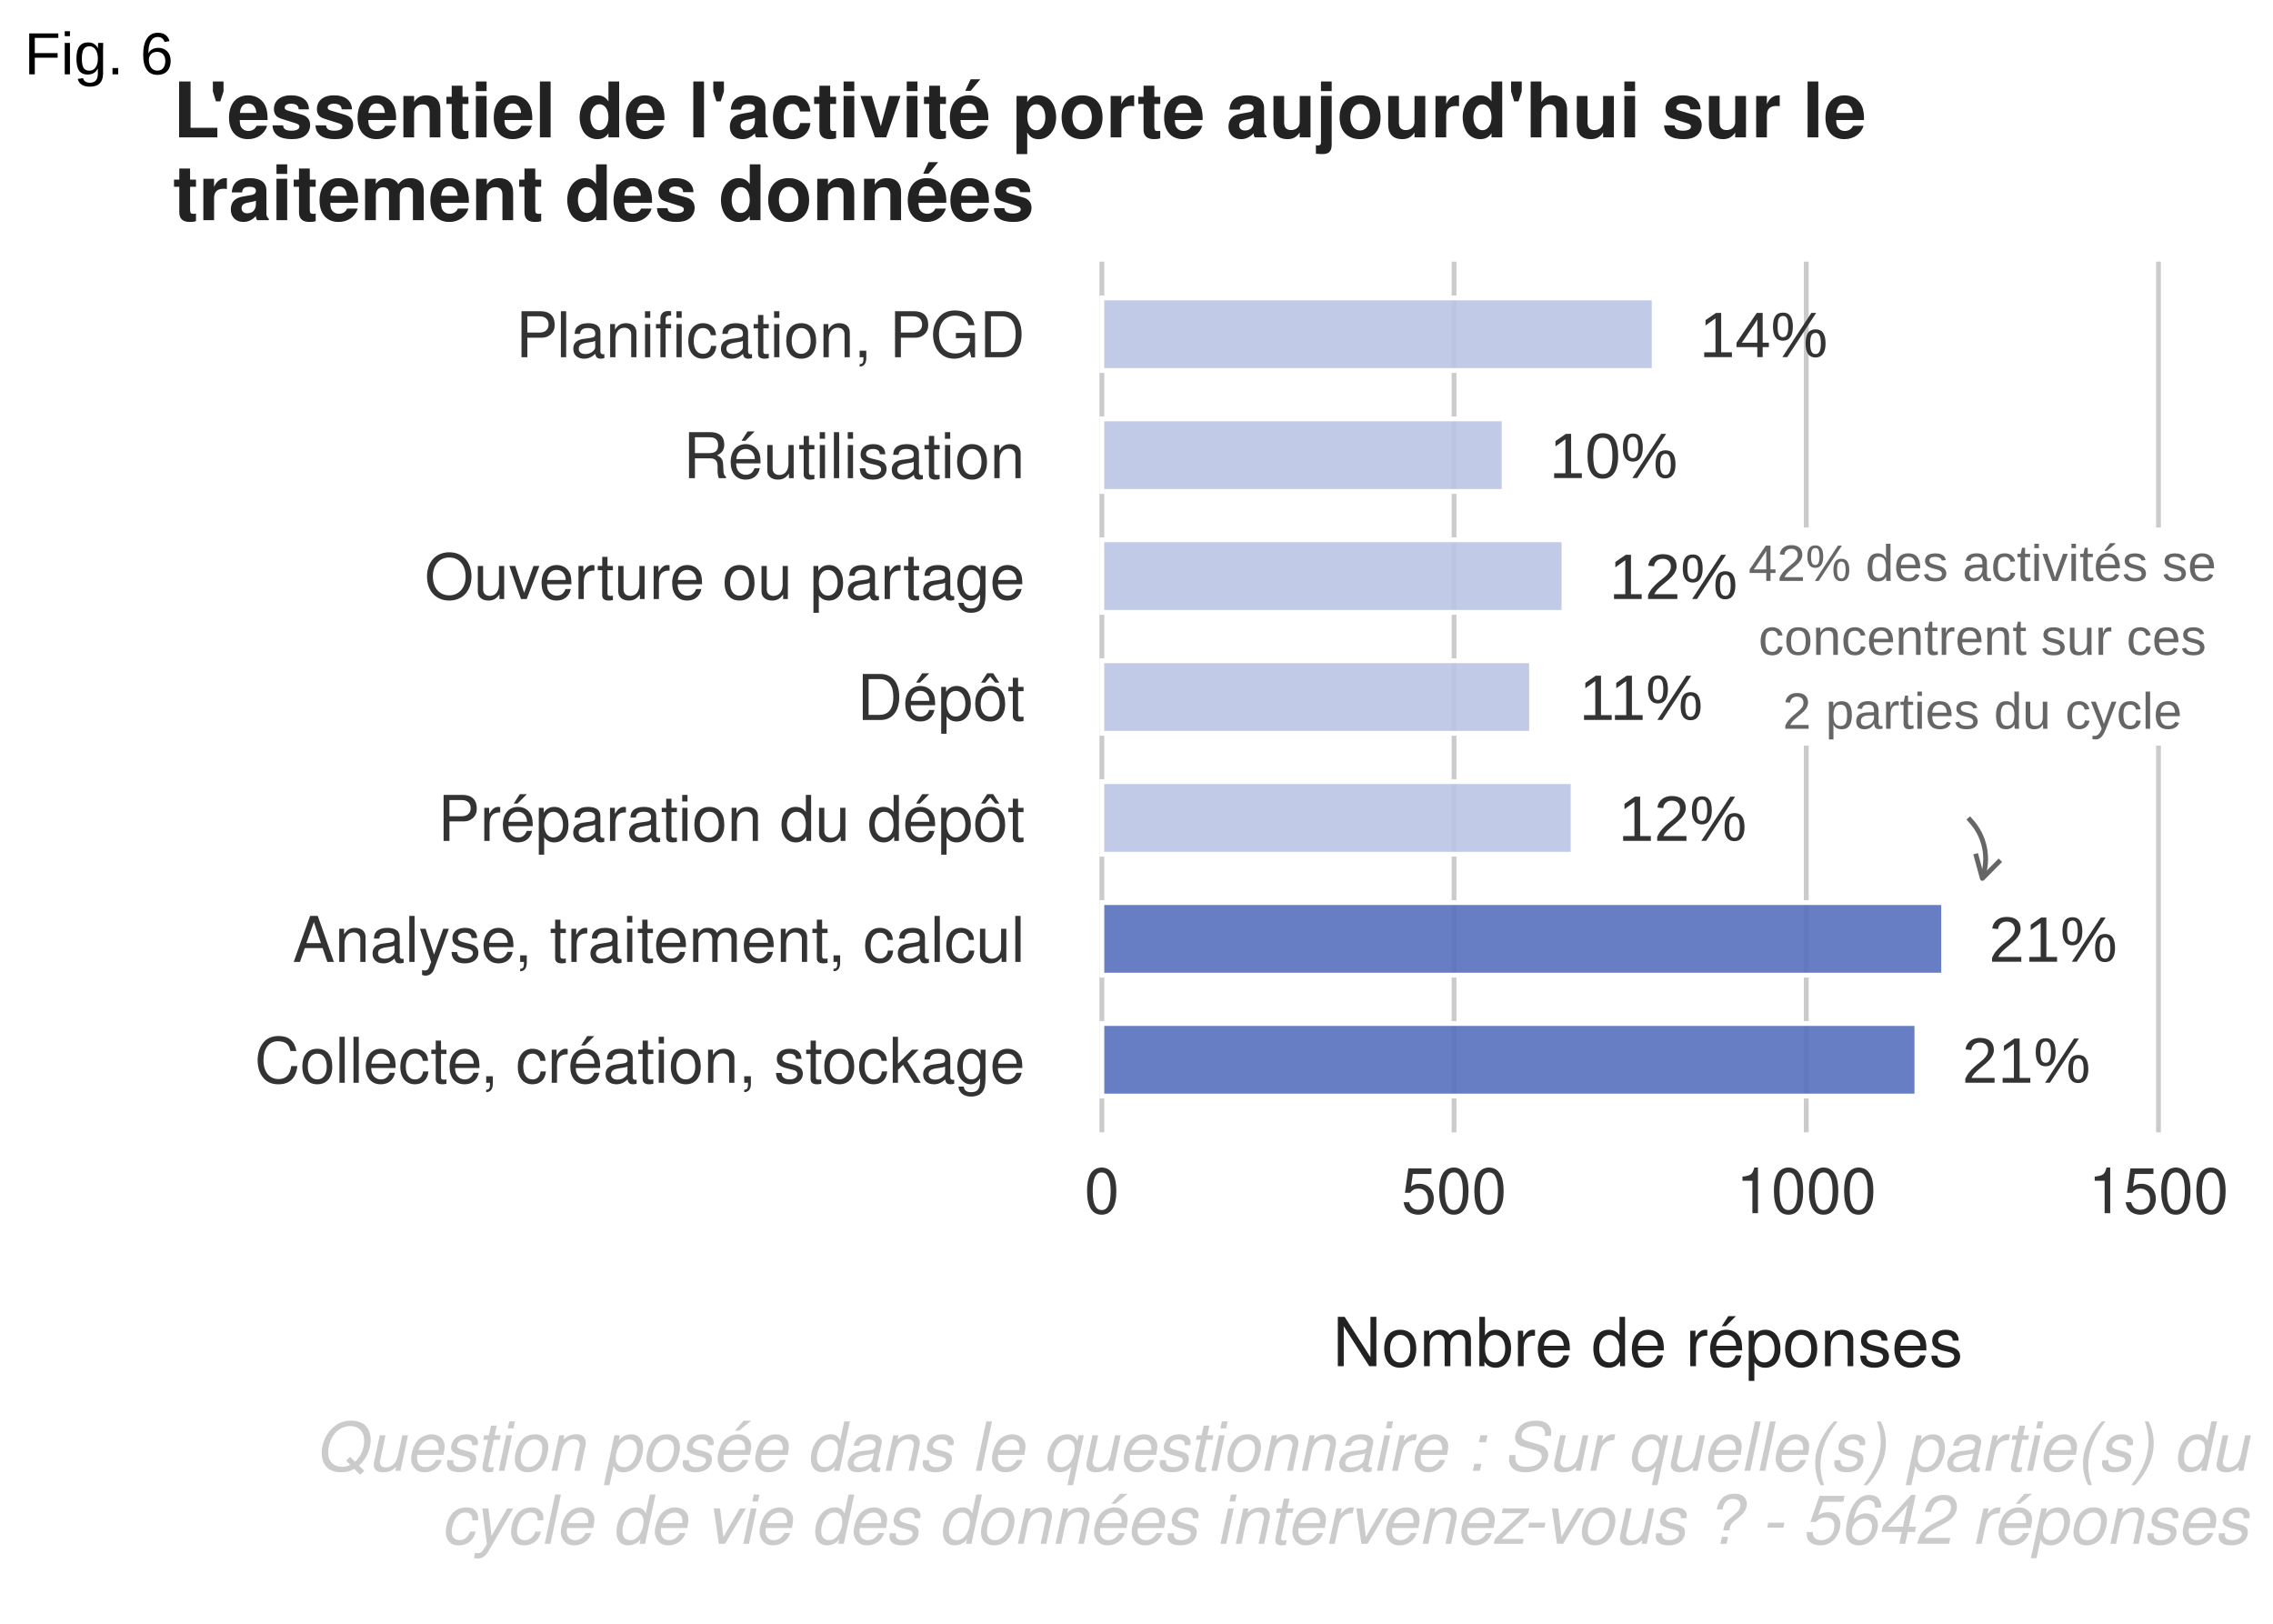
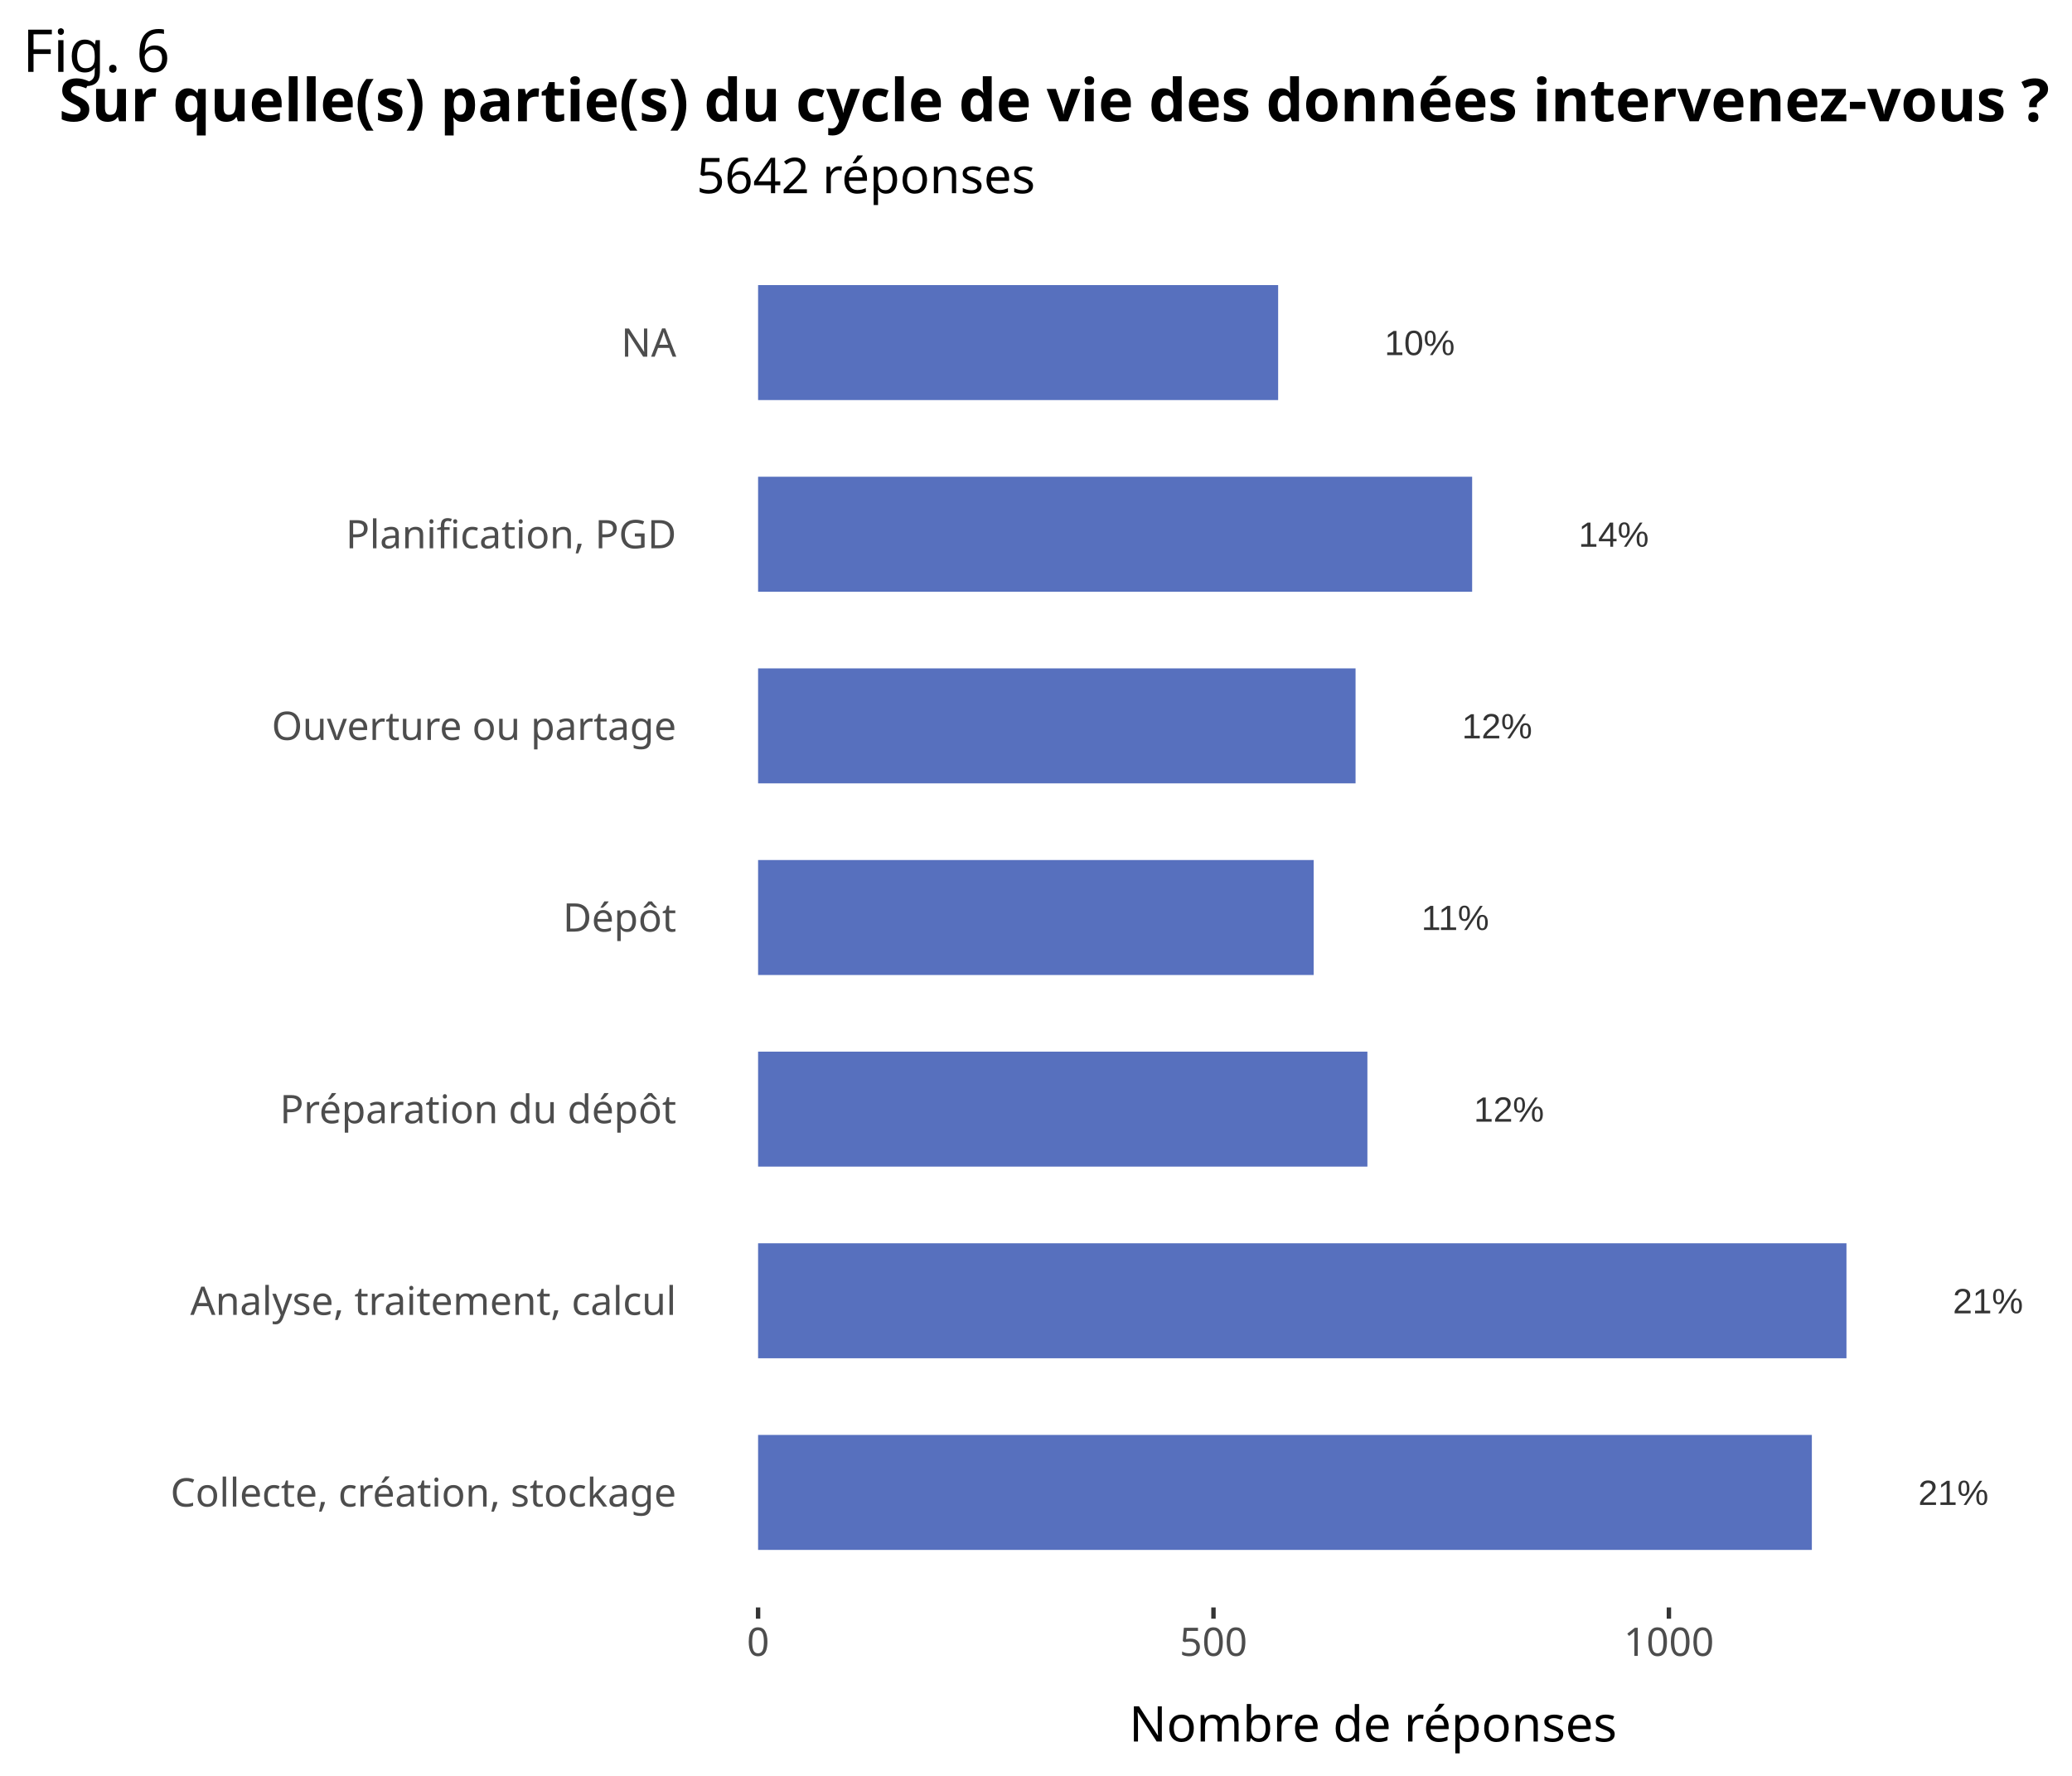
- <svg xmlns="http://www.w3.org/2000/svg" class="svglite" width="504.00pt" height="360.00pt" viewBox="0 0 504.00 360.00">
+ <svg xmlns="http://www.w3.org/2000/svg" class="svglite" width="504.00pt" height="432.00pt" viewBox="0 0 504.00 432.00">
  <defs>
    <style type="text/css">
    .svglite line, .svglite polyline, .svglite polygon, .svglite path, .svglite rect, .svglite circle {
      fill: none;
      stroke: #000000;
      stroke-linecap: round;
      stroke-linejoin: round;
      stroke-miterlimit: 10.00;
    }
    .svglite text {
      white-space: pre;
    }
  </style>
  </defs>
  <rect width="100%" height="100%" style="stroke: none; fill: #FFFFFF;" />
  <defs>
-     <clipPath id="cpMC4wMHw1MDQuMDB8MC4wMHwzNjAuMDA=">
-       <rect x="0.00" y="0.00" width="504.00" height="360.00" />
+     <clipPath id="cpMC4wMHw1MDQuMDB8MC4wMHw0MzIuMDA=">
+       <rect x="0.00" y="0.00" width="504.00" height="432.00" />
    </clipPath>
  </defs>
-   <g clip-path="url(#cpMC4wMHw1MDQuMDB8MC4wMHwzNjAuMDA=)">
-     <rect x="0.00" y="0.00" width="504.00" height="360.00" style="stroke-width: 1.07; stroke: #FFFFFF; fill: #FFFFFF;" />
+   <g clip-path="url(#cpMC4wMHw1MDQuMDB8MC4wMHw0MzIuMDA=)">
+     <rect x="0" y="0" width="504.00" height="432.00" style="stroke-width: 1.07; stroke: #FFFFFF; fill: #FFFFFF;" />
  </g>
  <defs>
-     <clipPath id="cpMjMyLjIxfDQ5OC41Mnw1OC4wMXwyNTEuMDU=">
-       <rect x="232.21" y="58.01" width="266.31" height="193.04" />
+     <clipPath id="cpMTY5LjQ0fDQ5OC41Mnw1NS4zNnwzOTEuMDI=">
+       <rect x="169.44" y="55.36" width="329.08" height="335.66" />
    </clipPath>
  </defs>
-   <g clip-path="url(#cpMjMyLjIxfDQ5OC41Mnw1OC4wMXwyNTEuMDU=)">
-     <polyline points="244.32,251.05 244.32,58.01 " style="stroke-width: 1.07; stroke: #CBCBCB; stroke-linecap: butt;" />
-     <polyline points="322.41,251.05 322.41,58.01 " style="stroke-width: 1.07; stroke: #CBCBCB; stroke-linecap: butt;" />
-     <polyline points="400.51,251.05 400.51,58.01 " style="stroke-width: 1.07; stroke: #CBCBCB; stroke-linecap: butt;" />
-     <polyline points="478.61,251.05 478.61,58.01 " style="stroke-width: 1.07; stroke: #CBCBCB; stroke-linecap: butt;" />
-     <rect x="244.32" y="226.92" width="180.72" height="16.09" style="stroke-width: 1.07; stroke: #FFFFFF; stroke-linecap: butt; stroke-linejoin: miter; fill: #5770BE; fill-opacity: 0.90;" />
-     <rect x="244.32" y="200.11" width="186.65" height="16.09" style="stroke-width: 1.07; stroke: #FFFFFF; stroke-linecap: butt; stroke-linejoin: miter; fill: #5770BE; fill-opacity: 0.90;" />
-     <rect x="244.32" y="66.05" width="122.46" height="16.09" style="stroke-width: 1.07; stroke: #FFFFFF; stroke-linecap: butt; stroke-linejoin: miter; fill: #BBC5E5; fill-opacity: 0.90;" />
-     <rect x="244.32" y="173.30" width="104.49" height="16.09" style="stroke-width: 1.07; stroke: #FFFFFF; stroke-linecap: butt; stroke-linejoin: miter; fill: #BBC5E5; fill-opacity: 0.90;" />
-     <rect x="244.32" y="119.68" width="102.46" height="16.09" style="stroke-width: 1.07; stroke: #FFFFFF; stroke-linecap: butt; stroke-linejoin: miter; fill: #BBC5E5; fill-opacity: 0.90;" />
-     <rect x="244.32" y="146.49" width="95.28" height="16.09" style="stroke-width: 1.07; stroke: #FFFFFF; stroke-linecap: butt; stroke-linejoin: miter; fill: #BBC5E5; fill-opacity: 0.90;" />
-     <rect x="244.32" y="92.87" width="89.19" height="16.09" style="stroke-width: 1.07; stroke: #FFFFFF; stroke-linecap: butt; stroke-linejoin: miter; fill: #BBC5E5; fill-opacity: 0.90;" />
-     <polygon points="385.29,165.18 493.82,165.18 493.73,165.18 494.08,165.16 494.42,165.09 494.75,164.97 495.05,164.80 495.32,164.58 495.55,164.32 495.73,164.02 495.87,163.70 495.95,163.37 495.98,163.02 495.98,163.02 495.98,119.23 495.98,119.23 495.95,118.89 495.87,118.55 495.73,118.23 495.55,117.94 495.32,117.68 495.05,117.46 494.75,117.28 494.42,117.16 494.08,117.09 493.82,117.07 385.29,117.07 385.56,117.09 385.21,117.08 384.86,117.12 384.53,117.21 384.21,117.36 383.93,117.56 383.68,117.80 383.47,118.08 383.31,118.39 383.20,118.72 383.14,119.06 383.13,119.23 383.13,163.02 383.14,162.85 383.14,163.19 383.20,163.54 383.31,163.87 383.47,164.17 383.68,164.45 383.93,164.69 384.21,164.89 384.53,165.04 384.86,165.14 385.21,165.18 " style="stroke-width: nan; stroke: none; fill: #FFFFFF;" />
-     <text x="439.56" y="128.80" text-anchor="middle" style="font-size: 11.38px;fill: #666666; font-family: &quot;Arial&quot;;" textLength="105.65px" lengthAdjust="spacingAndGlyphs">42% des activités se</text>
-     <text x="439.56" y="145.19" text-anchor="middle" style="font-size: 11.38px;fill: #666666; font-family: &quot;Arial&quot;;" textLength="105.03px" lengthAdjust="spacingAndGlyphs">concentrent sur ces</text>
-     <text x="439.56" y="161.58" text-anchor="middle" style="font-size: 11.38px;fill: #666666; font-family: &quot;Arial&quot;;" textLength="92.46px" lengthAdjust="spacingAndGlyphs">2 parties du cycle</text>
-     <polygon points="385.29,165.18 493.82,165.18 493.73,165.18 494.08,165.16 494.42,165.09 494.75,164.97 495.05,164.80 495.32,164.58 495.55,164.32 495.73,164.02 495.87,163.70 495.95,163.37 495.98,163.02 495.98,163.02 495.98,119.23 495.98,119.23 495.95,118.89 495.87,118.55 495.73,118.23 495.55,117.94 495.32,117.68 495.05,117.46 494.75,117.28 494.42,117.16 494.08,117.09 493.82,117.07 385.29,117.07 385.56,117.09 385.21,117.08 384.86,117.12 384.53,117.21 384.21,117.36 383.93,117.56 383.68,117.80 383.47,118.08 383.31,118.39 383.20,118.72 383.14,119.06 383.13,119.23 383.13,163.02 383.14,162.85 383.14,163.19 383.20,163.54 383.31,163.87 383.47,164.17 383.68,164.45 383.93,164.69 384.21,164.89 384.53,165.04 384.86,165.14 385.21,165.18 " style="stroke-width: nan; stroke: none; fill: #FFFFFF;" />
-     <text x="439.56" y="128.80" text-anchor="middle" style="font-size: 11.38px;fill: #666666; font-family: &quot;Arial&quot;;" textLength="105.65px" lengthAdjust="spacingAndGlyphs">42% des activités se</text>
-     <text x="439.56" y="145.19" text-anchor="middle" style="font-size: 11.38px;fill: #666666; font-family: &quot;Arial&quot;;" textLength="105.03px" lengthAdjust="spacingAndGlyphs">concentrent sur ces</text>
-     <text x="439.56" y="161.58" text-anchor="middle" style="font-size: 11.38px;fill: #666666; font-family: &quot;Arial&quot;;" textLength="92.46px" lengthAdjust="spacingAndGlyphs">2 parties du cycle</text>
-     <polygon points="385.29,165.18 493.82,165.18 493.73,165.18 494.08,165.16 494.42,165.09 494.75,164.97 495.05,164.80 495.32,164.58 495.55,164.32 495.73,164.02 495.87,163.70 495.95,163.37 495.98,163.02 495.98,163.02 495.98,119.23 495.98,119.23 495.95,118.89 495.87,118.55 495.73,118.23 495.55,117.94 495.32,117.68 495.05,117.46 494.75,117.28 494.42,117.16 494.08,117.09 493.82,117.07 385.29,117.07 385.56,117.09 385.21,117.08 384.86,117.12 384.53,117.21 384.21,117.36 383.93,117.56 383.68,117.80 383.47,118.08 383.31,118.39 383.20,118.72 383.14,119.06 383.13,119.23 383.13,163.02 383.14,162.85 383.14,163.19 383.20,163.54 383.31,163.87 383.47,164.17 383.68,164.45 383.93,164.69 384.21,164.89 384.53,165.04 384.86,165.14 385.21,165.18 " style="stroke-width: nan; stroke: none; fill: #FFFFFF;" />
-     <text x="439.56" y="128.80" text-anchor="middle" style="font-size: 11.38px;fill: #666666; font-family: &quot;Arial&quot;;" textLength="105.65px" lengthAdjust="spacingAndGlyphs">42% des activités se</text>
-     <text x="439.56" y="145.19" text-anchor="middle" style="font-size: 11.38px;fill: #666666; font-family: &quot;Arial&quot;;" textLength="105.03px" lengthAdjust="spacingAndGlyphs">concentrent sur ces</text>
-     <text x="439.56" y="161.58" text-anchor="middle" style="font-size: 11.38px;fill: #666666; font-family: &quot;Arial&quot;;" textLength="92.46px" lengthAdjust="spacingAndGlyphs">2 parties du cycle</text>
-     <polygon points="385.29,165.18 493.82,165.18 493.73,165.18 494.08,165.16 494.42,165.09 494.75,164.97 495.05,164.80 495.32,164.58 495.55,164.32 495.73,164.02 495.87,163.70 495.95,163.37 495.98,163.02 495.98,163.02 495.98,119.23 495.98,119.23 495.95,118.89 495.87,118.55 495.73,118.23 495.55,117.94 495.32,117.68 495.05,117.46 494.75,117.28 494.42,117.16 494.08,117.09 493.82,117.07 385.29,117.07 385.56,117.09 385.21,117.08 384.86,117.12 384.53,117.21 384.21,117.36 383.93,117.56 383.68,117.80 383.47,118.08 383.31,118.39 383.20,118.72 383.14,119.06 383.13,119.23 383.13,163.02 383.14,162.85 383.14,163.19 383.20,163.54 383.31,163.87 383.47,164.17 383.68,164.45 383.93,164.69 384.21,164.89 384.53,165.04 384.86,165.14 385.21,165.18 " style="stroke-width: nan; stroke: none; fill: #FFFFFF;" />
-     <text x="439.56" y="128.80" text-anchor="middle" style="font-size: 11.38px;fill: #666666; font-family: &quot;Arial&quot;;" textLength="105.65px" lengthAdjust="spacingAndGlyphs">42% des activités se</text>
-     <text x="439.56" y="145.19" text-anchor="middle" style="font-size: 11.38px;fill: #666666; font-family: &quot;Arial&quot;;" textLength="105.03px" lengthAdjust="spacingAndGlyphs">concentrent sur ces</text>
-     <text x="439.56" y="161.58" text-anchor="middle" style="font-size: 11.38px;fill: #666666; font-family: &quot;Arial&quot;;" textLength="92.46px" lengthAdjust="spacingAndGlyphs">2 parties du cycle</text>
-     <polygon points="385.29,165.18 493.82,165.18 493.73,165.18 494.08,165.16 494.42,165.09 494.75,164.97 495.05,164.80 495.32,164.58 495.55,164.32 495.73,164.02 495.87,163.70 495.95,163.37 495.98,163.02 495.98,163.02 495.98,119.23 495.98,119.23 495.95,118.89 495.87,118.55 495.73,118.23 495.55,117.94 495.32,117.68 495.05,117.46 494.75,117.28 494.42,117.16 494.08,117.09 493.82,117.07 385.29,117.07 385.56,117.09 385.21,117.08 384.86,117.12 384.53,117.21 384.21,117.36 383.93,117.56 383.68,117.80 383.47,118.08 383.31,118.39 383.20,118.72 383.14,119.06 383.13,119.23 383.13,163.02 383.14,162.85 383.14,163.19 383.20,163.54 383.31,163.87 383.47,164.17 383.68,164.45 383.93,164.69 384.21,164.89 384.53,165.04 384.86,165.14 385.21,165.18 " style="stroke-width: nan; stroke: none; fill: #FFFFFF;" />
-     <text x="439.56" y="128.80" text-anchor="middle" style="font-size: 11.38px;fill: #666666; font-family: &quot;Arial&quot;;" textLength="105.65px" lengthAdjust="spacingAndGlyphs">42% des activités se</text>
-     <text x="439.56" y="145.19" text-anchor="middle" style="font-size: 11.38px;fill: #666666; font-family: &quot;Arial&quot;;" textLength="105.03px" lengthAdjust="spacingAndGlyphs">concentrent sur ces</text>
-     <text x="439.56" y="161.58" text-anchor="middle" style="font-size: 11.38px;fill: #666666; font-family: &quot;Arial&quot;;" textLength="92.46px" lengthAdjust="spacingAndGlyphs">2 parties du cycle</text>
-     <polygon points="385.29,165.18 493.82,165.18 493.73,165.18 494.08,165.16 494.42,165.09 494.75,164.97 495.05,164.80 495.32,164.58 495.55,164.32 495.73,164.02 495.87,163.70 495.95,163.37 495.98,163.02 495.98,163.02 495.98,119.23 495.98,119.23 495.95,118.89 495.87,118.55 495.73,118.23 495.55,117.94 495.32,117.68 495.05,117.46 494.75,117.28 494.42,117.16 494.08,117.09 493.82,117.07 385.29,117.07 385.56,117.09 385.21,117.08 384.86,117.12 384.53,117.21 384.21,117.36 383.93,117.56 383.68,117.80 383.47,118.08 383.31,118.39 383.20,118.72 383.14,119.06 383.13,119.23 383.13,163.02 383.14,162.85 383.14,163.19 383.20,163.54 383.31,163.87 383.47,164.17 383.68,164.45 383.93,164.69 384.21,164.89 384.53,165.04 384.86,165.14 385.21,165.18 " style="stroke-width: nan; stroke: none; fill: #FFFFFF;" />
-     <text x="439.56" y="128.80" text-anchor="middle" style="font-size: 11.38px;fill: #666666; font-family: &quot;Arial&quot;;" textLength="105.65px" lengthAdjust="spacingAndGlyphs">42% des activités se</text>
-     <text x="439.56" y="145.19" text-anchor="middle" style="font-size: 11.38px;fill: #666666; font-family: &quot;Arial&quot;;" textLength="105.03px" lengthAdjust="spacingAndGlyphs">concentrent sur ces</text>
-     <text x="439.56" y="161.58" text-anchor="middle" style="font-size: 11.38px;fill: #666666; font-family: &quot;Arial&quot;;" textLength="92.46px" lengthAdjust="spacingAndGlyphs">2 parties du cycle</text>
-     <polygon points="385.29,165.18 493.82,165.18 493.73,165.18 494.08,165.16 494.42,165.09 494.75,164.97 495.05,164.80 495.32,164.58 495.55,164.32 495.73,164.02 495.87,163.70 495.95,163.37 495.98,163.02 495.98,163.02 495.98,119.23 495.98,119.23 495.95,118.89 495.87,118.55 495.73,118.23 495.55,117.94 495.32,117.68 495.05,117.46 494.75,117.28 494.42,117.16 494.08,117.09 493.82,117.07 385.29,117.07 385.56,117.09 385.21,117.08 384.86,117.12 384.53,117.21 384.21,117.36 383.93,117.56 383.68,117.80 383.47,118.08 383.31,118.39 383.20,118.72 383.14,119.06 383.13,119.23 383.13,163.02 383.14,162.85 383.14,163.19 383.20,163.54 383.31,163.87 383.47,164.17 383.68,164.45 383.93,164.69 384.21,164.89 384.53,165.04 384.86,165.14 385.21,165.18 " style="stroke-width: nan; stroke: none; fill: #FFFFFF;" />
-     <text x="439.56" y="128.80" text-anchor="middle" style="font-size: 11.38px;fill: #666666; font-family: &quot;Arial&quot;;" textLength="105.65px" lengthAdjust="spacingAndGlyphs">42% des activités se</text>
-     <text x="439.56" y="145.19" text-anchor="middle" style="font-size: 11.38px;fill: #666666; font-family: &quot;Arial&quot;;" textLength="105.03px" lengthAdjust="spacingAndGlyphs">concentrent sur ces</text>
-     <text x="439.56" y="161.58" text-anchor="middle" style="font-size: 11.38px;fill: #666666; font-family: &quot;Arial&quot;;" textLength="92.46px" lengthAdjust="spacingAndGlyphs">2 parties du cycle</text>
-     <polyline points="436.43,181.34 436.51,181.43 436.86,181.83 437.29,182.33 437.66,182.78 437.98,183.20 438.27,183.63 438.52,184.04 438.73,184.42 438.96,184.83 439.18,185.30 439.38,185.78 439.55,186.22 439.69,186.64 439.83,187.09 439.96,187.59 440.06,188.10 440.14,188.56 440.19,189.00 440.24,189.47 440.27,189.98 440.28,190.50 440.26,190.98 440.24,191.41 440.19,191.88 440.12,192.40 440.03,192.92 439.89,193.48 439.72,194.13 439.59,194.63 439.56,194.75 " style="stroke-width: 1.07; stroke: #666666; stroke-linecap: butt;" />
-     <polyline points="438.06,189.28 439.56,194.75 443.55,190.72 " style="stroke-width: 1.07; stroke: #666666; stroke-linecap: butt;" />
-     <text x="449.30" y="240.05" text-anchor="middle" style="font-size: 14.23px;fill: #333333; font-family: &quot;Arial&quot;;" textLength="28.09px" lengthAdjust="spacingAndGlyphs">21%</text>
-     <text x="455.23" y="213.23" text-anchor="middle" style="font-size: 14.23px;fill: #333333; font-family: &quot;Arial&quot;;" textLength="28.09px" lengthAdjust="spacingAndGlyphs">21%</text>
-     <text x="391.04" y="79.18" text-anchor="middle" style="font-size: 14.23px;fill: #333333; font-family: &quot;Arial&quot;;" textLength="28.09px" lengthAdjust="spacingAndGlyphs">14%</text>
-     <text x="373.07" y="186.42" text-anchor="middle" style="font-size: 14.23px;fill: #333333; font-family: &quot;Arial&quot;;" textLength="28.09px" lengthAdjust="spacingAndGlyphs">12%</text>
-     <text x="371.04" y="132.80" text-anchor="middle" style="font-size: 14.23px;fill: #333333; font-family: &quot;Arial&quot;;" textLength="28.09px" lengthAdjust="spacingAndGlyphs">12%</text>
-     <text x="363.86" y="159.61" text-anchor="middle" style="font-size: 14.23px;fill: #333333; font-family: &quot;Arial&quot;;" textLength="28.09px" lengthAdjust="spacingAndGlyphs">11%</text>
-     <text x="357.77" y="105.99" text-anchor="middle" style="font-size: 14.23px;fill: #333333; font-family: &quot;Arial&quot;;" textLength="28.09px" lengthAdjust="spacingAndGlyphs">10%</text>
+   <g clip-path="url(#cpMTY5LjQ0fDQ5OC41Mnw1NS4zNnwzOTEuMDI=)">
+     <rect x="169.44" y="55.36" width="329.08" height="335.66" style="stroke-width: 1.07; stroke: none; fill: #FFFFFF;" />
+     <rect x="184.40" y="349.06" width="256.32" height="27.97" style="stroke-width: 1.07; stroke: none; stroke-linecap: butt; stroke-linejoin: miter; fill: #5770BE;" />
+     <rect x="184.40" y="302.44" width="264.74" height="27.97" style="stroke-width: 1.07; stroke: none; stroke-linecap: butt; stroke-linejoin: miter; fill: #5770BE;" />
+     <rect x="184.40" y="115.97" width="173.69" height="27.97" style="stroke-width: 1.07; stroke: none; stroke-linecap: butt; stroke-linejoin: miter; fill: #5770BE;" />
+     <rect x="184.40" y="255.82" width="148.21" height="27.97" style="stroke-width: 1.07; stroke: none; stroke-linecap: butt; stroke-linejoin: miter; fill: #5770BE;" />
+     <rect x="184.40" y="162.59" width="145.33" height="27.97" style="stroke-width: 1.07; stroke: none; stroke-linecap: butt; stroke-linejoin: miter; fill: #5770BE;" />
+     <rect x="184.40" y="209.21" width="135.14" height="27.97" style="stroke-width: 1.07; stroke: none; stroke-linecap: butt; stroke-linejoin: miter; fill: #5770BE;" />
+     <rect x="184.40" y="69.35" width="126.50" height="27.97" style="stroke-width: 1.07; stroke: none; stroke-linecap: butt; stroke-linejoin: miter; fill: #5770BE;" />
+     <text x="475.14" y="366.10" text-anchor="middle" style="font-size: 8.54px;fill: #333333; font-family: &quot;Arial&quot;;" textLength="16.86px" lengthAdjust="spacingAndGlyphs">21%</text>
+     <text x="483.56" y="319.48" text-anchor="middle" style="font-size: 8.54px;fill: #333333; font-family: &quot;Arial&quot;;" textLength="16.86px" lengthAdjust="spacingAndGlyphs">21%</text>
+     <text x="392.51" y="133.00" text-anchor="middle" style="font-size: 8.54px;fill: #333333; font-family: &quot;Arial&quot;;" textLength="16.86px" lengthAdjust="spacingAndGlyphs">14%</text>
+     <text x="367.03" y="272.86" text-anchor="middle" style="font-size: 8.54px;fill: #333333; font-family: &quot;Arial&quot;;" textLength="16.86px" lengthAdjust="spacingAndGlyphs">12%</text>
+     <text x="364.15" y="179.62" text-anchor="middle" style="font-size: 8.54px;fill: #333333; font-family: &quot;Arial&quot;;" textLength="16.86px" lengthAdjust="spacingAndGlyphs">12%</text>
+     <text x="353.96" y="226.24" text-anchor="middle" style="font-size: 8.54px;fill: #333333; font-family: &quot;Arial&quot;;" textLength="16.86px" lengthAdjust="spacingAndGlyphs">11%</text>
+     <text x="345.32" y="86.38" text-anchor="middle" style="font-size: 8.54px;fill: #333333; font-family: &quot;Arial&quot;;" textLength="16.86px" lengthAdjust="spacingAndGlyphs">10%</text>
  </g>
-   <g clip-path="url(#cpMC4wMHw1MDQuMDB8MC4wMHwzNjAuMDA=)">
-     <text x="227.28" y="240.07" text-anchor="end" style="font-size: 14.00px;fill: #333333; font-family: &quot;Nimbus Sans&quot;;" textLength="171.98px" lengthAdjust="spacingAndGlyphs">Collecte, création, stockage</text>
-     <text x="227.28" y="213.26" text-anchor="end" style="font-size: 14.00px;fill: #333333; font-family: &quot;Nimbus Sans&quot;;" textLength="163.42px" lengthAdjust="spacingAndGlyphs">Analyse, traitement, calcul</text>
-     <text x="227.28" y="186.44" text-anchor="end" style="font-size: 14.00px;fill: #333333; font-family: &quot;Nimbus Sans&quot;;" textLength="130.76px" lengthAdjust="spacingAndGlyphs">Préparation du dépôt</text>
-     <text x="227.28" y="159.63" text-anchor="end" style="font-size: 14.00px;fill: #333333; font-family: &quot;Nimbus Sans&quot;;" textLength="37.35px" lengthAdjust="spacingAndGlyphs">Dépôt</text>
-     <text x="227.28" y="132.82" text-anchor="end" style="font-size: 14.00px;fill: #333333; font-family: &quot;Nimbus Sans&quot;;" textLength="133.08px" lengthAdjust="spacingAndGlyphs">Ouverture ou partage</text>
-     <text x="227.28" y="106.01" text-anchor="end" style="font-size: 14.00px;fill: #333333; font-family: &quot;Nimbus Sans&quot;;" textLength="76.26px" lengthAdjust="spacingAndGlyphs">Réutilisation</text>
-     <text x="227.28" y="79.20" text-anchor="end" style="font-size: 14.00px;fill: #333333; font-family: &quot;Nimbus Sans&quot;;" textLength="113.62px" lengthAdjust="spacingAndGlyphs">Planification, PGD</text>
-     <text x="244.32" y="268.98" text-anchor="middle" style="font-size: 14.00px;fill: #333333; font-family: &quot;Nimbus Sans&quot;;" textLength="7.78px" lengthAdjust="spacingAndGlyphs">0</text>
-     <text x="322.41" y="268.98" text-anchor="middle" style="font-size: 14.00px;fill: #333333; font-family: &quot;Nimbus Sans&quot;;" textLength="23.35px" lengthAdjust="spacingAndGlyphs">500</text>
-     <text x="400.51" y="268.98" text-anchor="middle" style="font-size: 14.00px;fill: #333333; font-family: &quot;Nimbus Sans&quot;;" textLength="31.13px" lengthAdjust="spacingAndGlyphs">1000</text>
-     <text x="478.61" y="268.98" text-anchor="middle" style="font-size: 14.00px;fill: #333333; font-family: &quot;Nimbus Sans&quot;;" textLength="31.13px" lengthAdjust="spacingAndGlyphs">1500</text>
-     <text x="365.37" y="302.90" text-anchor="middle" style="font-size: 15.00px;fill: #222222; font-family: &quot;Nimbus Sans&quot;;" textLength="140.03px" lengthAdjust="spacingAndGlyphs">Nombre de réponses</text>
-     <text x="38.35" y="30.46" style="font-size: 17.00px; font-weight: bold;fill: #222222; font-family: &quot;Nimbus Sans&quot;;" textLength="377.76px" lengthAdjust="spacingAndGlyphs">L'essentiel de l'activité porte aujourd'hui sur le</text>
-     <text x="38.35" y="48.82" style="font-size: 17.00px; font-weight: bold;fill: #222222; font-family: &quot;Nimbus Sans&quot;;" textLength="190.84px" lengthAdjust="spacingAndGlyphs">traitement des données</text>
-     <text x="498.52" y="326.08" text-anchor="end" style="font-size: 15.00px; font-style: italic;fill: #CBCBCB; font-family: &quot;Nimbus Sans&quot;;" textLength="429.33px" lengthAdjust="spacingAndGlyphs">Question posée dans le questionnaire : Sur quelle(s) partie(s) du</text>
-     <text x="498.52" y="342.28" text-anchor="end" style="font-size: 15.00px; font-style: italic;fill: #CBCBCB; font-family: &quot;Nimbus Sans&quot;;" textLength="403.50px" lengthAdjust="spacingAndGlyphs">cycle de vie des données intervenez-vous ? - 5642 réponses</text>
-     <text x="21.91" y="16.48" text-anchor="middle" style="font-size: 13.20px; font-family: &quot;Arial&quot;;" textLength="32.87px" lengthAdjust="spacingAndGlyphs">Fig. 6</text>
+   <g clip-path="url(#cpMC4wMHw1MDQuMDB8MC4wMHw0MzIuMDA=)">
+     <text x="164.51" y="366.48" text-anchor="end" style="font-size: 9.60px;fill: #4D4D4D; font-family: &quot;Noto Sans&quot;;" textLength="123.17px" lengthAdjust="spacingAndGlyphs">Collecte, création, stockage</text>
+     <text x="164.51" y="319.86" text-anchor="end" style="font-size: 9.60px;fill: #4D4D4D; font-family: &quot;Noto Sans&quot;;" textLength="118.36px" lengthAdjust="spacingAndGlyphs">Analyse, traitement, calcul</text>
+     <text x="164.51" y="273.24" text-anchor="end" style="font-size: 9.60px;fill: #4D4D4D; font-family: &quot;Noto Sans&quot;;" textLength="96.75px" lengthAdjust="spacingAndGlyphs">Préparation du dépôt</text>
+     <text x="164.51" y="226.62" text-anchor="end" style="font-size: 9.60px;fill: #4D4D4D; font-family: &quot;Noto Sans&quot;;" textLength="27.58px" lengthAdjust="spacingAndGlyphs">Dépôt</text>
+     <text x="164.51" y="180.00" text-anchor="end" style="font-size: 9.60px;fill: #4D4D4D; font-family: &quot;Noto Sans&quot;;" textLength="98.55px" lengthAdjust="spacingAndGlyphs">Ouverture ou partage</text>
+     <text x="164.51" y="133.38" text-anchor="end" style="font-size: 9.60px;fill: #4D4D4D; font-family: &quot;Noto Sans&quot;;" textLength="80.36px" lengthAdjust="spacingAndGlyphs">Planification, PGD</text>
+     <text x="164.51" y="86.76" text-anchor="end" style="font-size: 9.60px;fill: #4D4D4D; font-family: &quot;Noto Sans&quot;;" textLength="13.42px" lengthAdjust="spacingAndGlyphs">NA</text>
+     <polyline points="184.40,393.76 184.40,391.02 " style="stroke-width: 1.07; stroke: #333333; stroke-linecap: butt;" />
+     <polyline points="295.17,393.76 295.17,391.02 " style="stroke-width: 1.07; stroke: #333333; stroke-linecap: butt;" />
+     <polyline points="405.95,393.76 405.95,391.02 " style="stroke-width: 1.07; stroke: #333333; stroke-linecap: butt;" />
+     <text x="184.40" y="402.81" text-anchor="middle" style="font-size: 9.60px;fill: #4D4D4D; font-family: &quot;Noto Sans&quot;;" textLength="5.49px" lengthAdjust="spacingAndGlyphs">0</text>
+     <text x="295.17" y="402.81" text-anchor="middle" style="font-size: 9.60px;fill: #4D4D4D; font-family: &quot;Noto Sans&quot;;" textLength="16.46px" lengthAdjust="spacingAndGlyphs">500</text>
+     <text x="405.95" y="402.81" text-anchor="middle" style="font-size: 9.60px;fill: #4D4D4D; font-family: &quot;Noto Sans&quot;;" textLength="21.95px" lengthAdjust="spacingAndGlyphs">1000</text>
+     <text x="333.98" y="423.64" text-anchor="middle" style="font-size: 12.00px; font-family: &quot;Noto Sans&quot;;" textLength="119.12px" lengthAdjust="spacingAndGlyphs">Nombre de réponses</text>
+     <text x="169.44" y="47.00" style="font-size: 12.00px; font-family: &quot;Noto Sans&quot;;" textLength="82.60px" lengthAdjust="spacingAndGlyphs">5642 réponses</text>
+     <text x="498.52" y="29.50" text-anchor="end" style="font-size: 14.40px; font-weight: bold; font-family: &quot;Noto Sans&quot;;" textLength="483.94px" lengthAdjust="spacingAndGlyphs">Sur quelle(s) partie(s) du cycle de vie des données intervenez-vous ?</text>
+     <text x="23.41" y="17.49" text-anchor="middle" style="font-size: 14.40px; font-family: &quot;Noto Sans&quot;;" textLength="35.86px" lengthAdjust="spacingAndGlyphs">Fig. 6</text>
  </g>
</svg>
